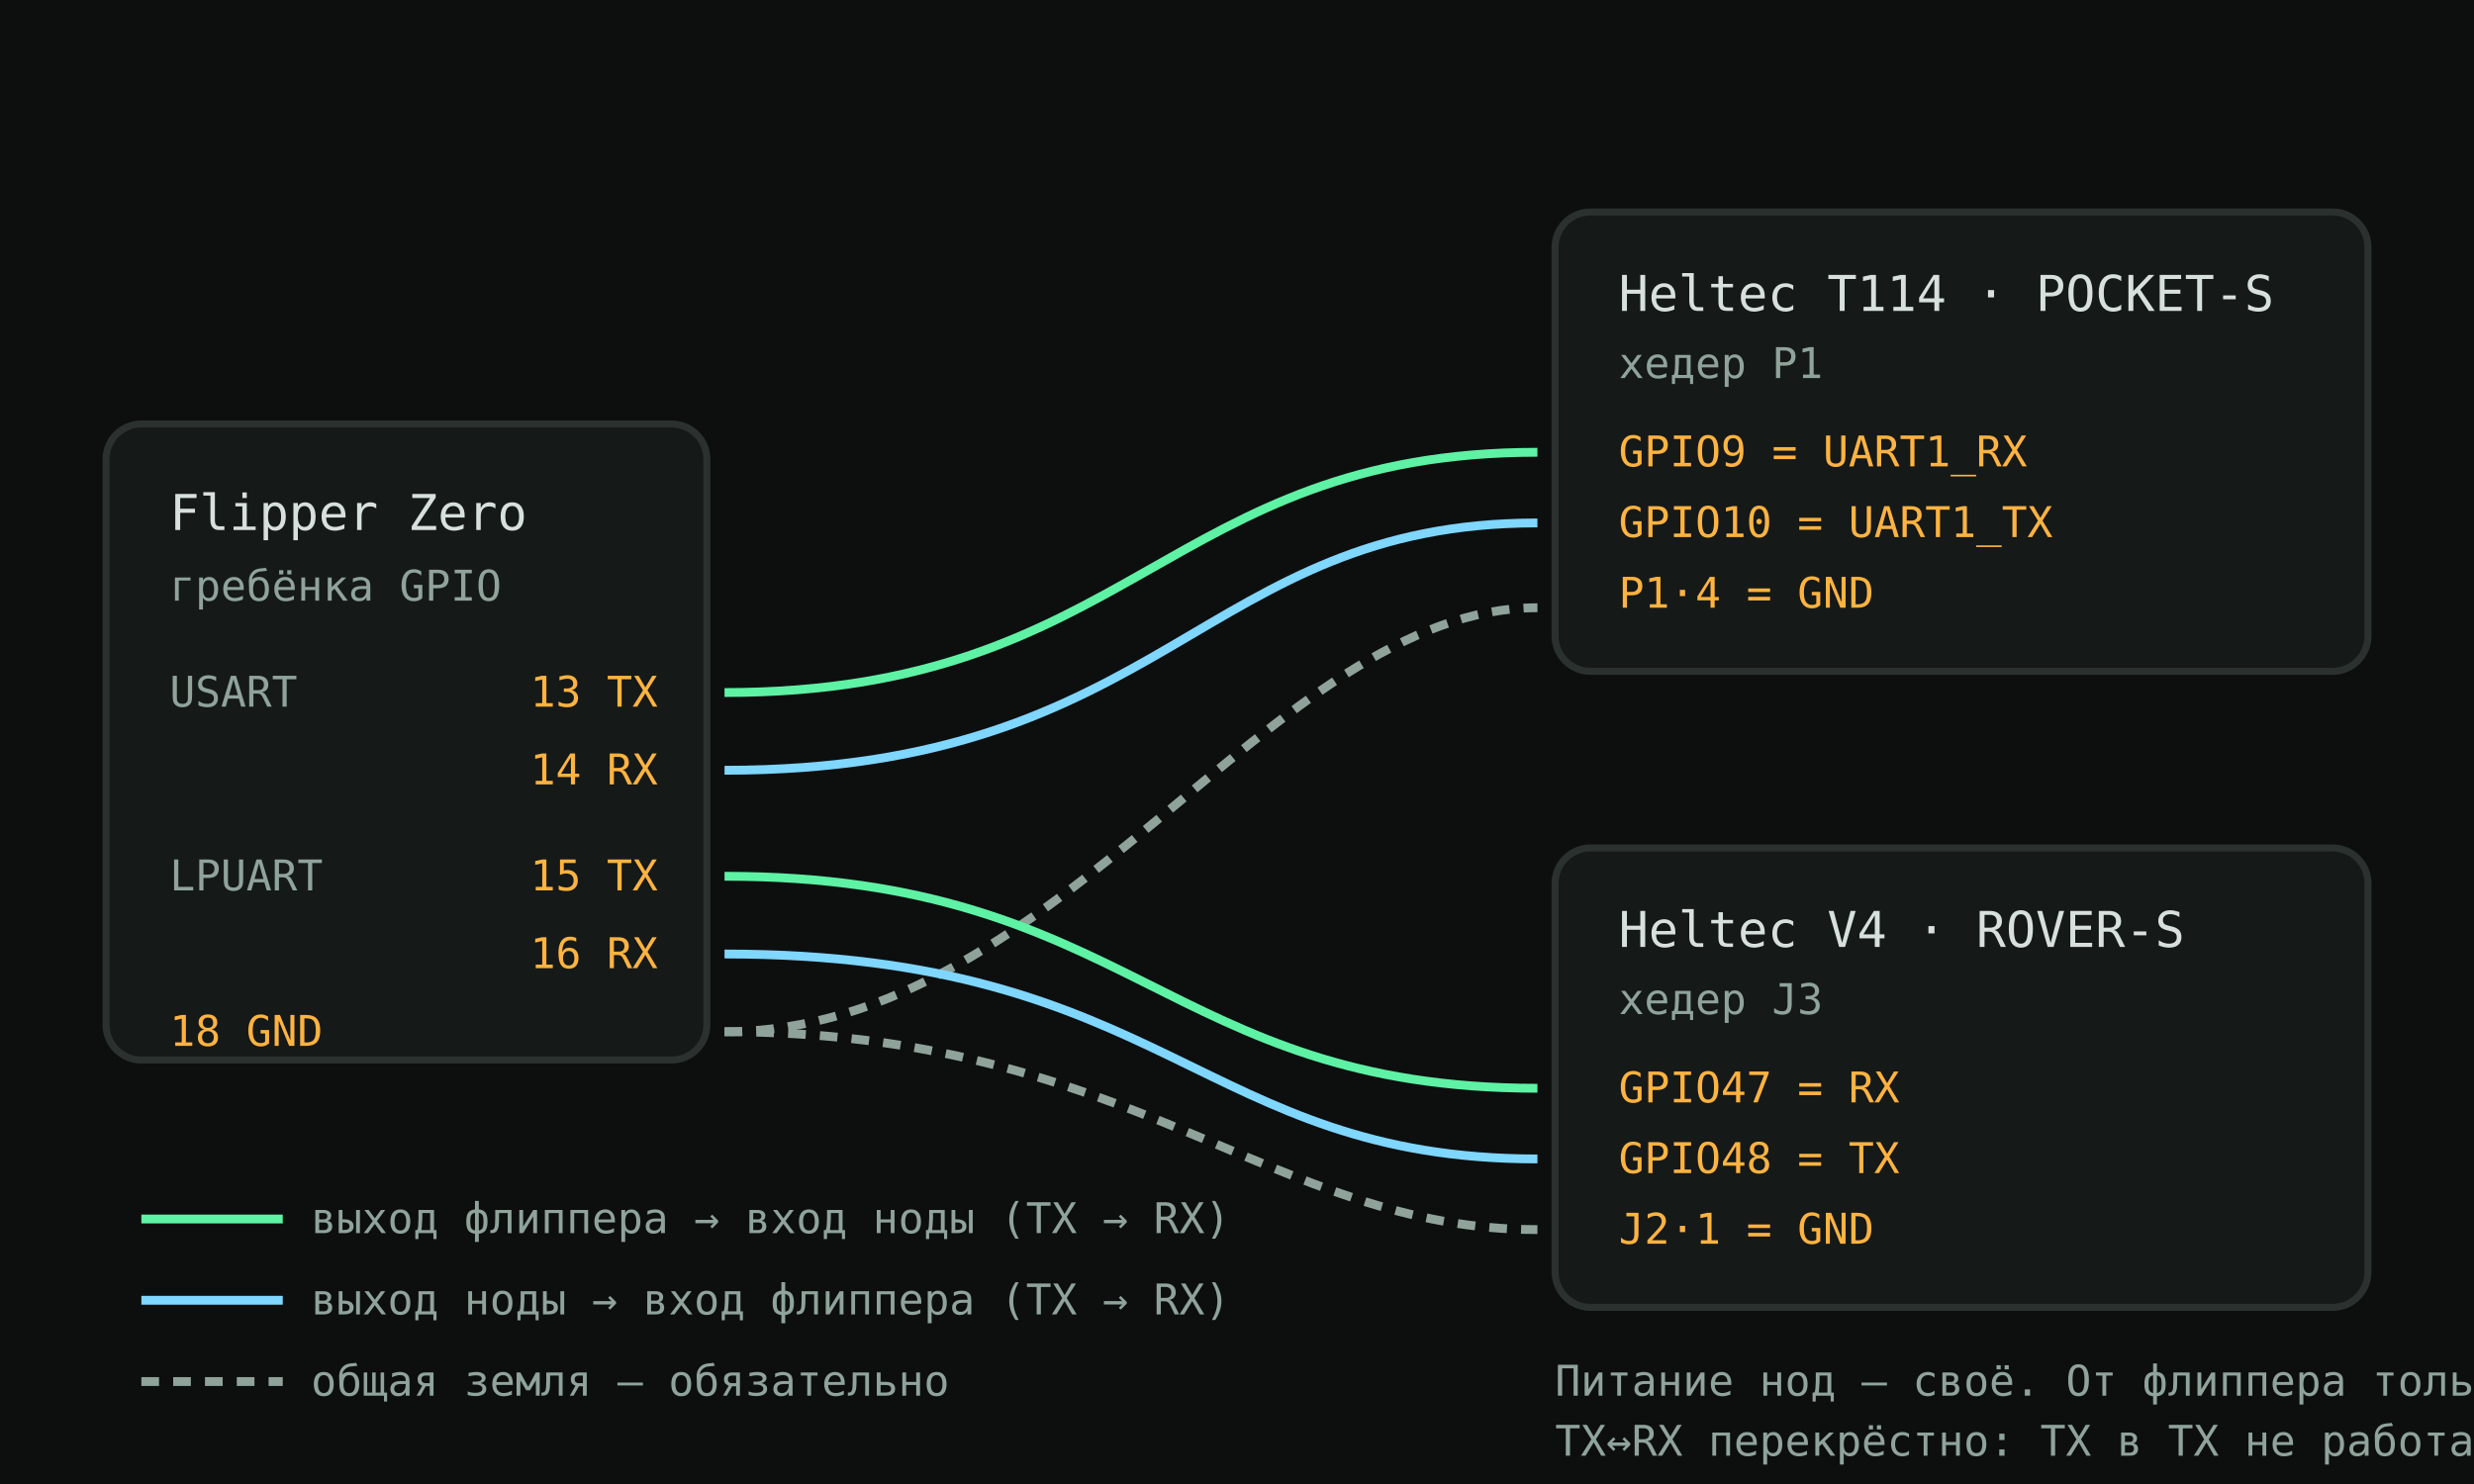
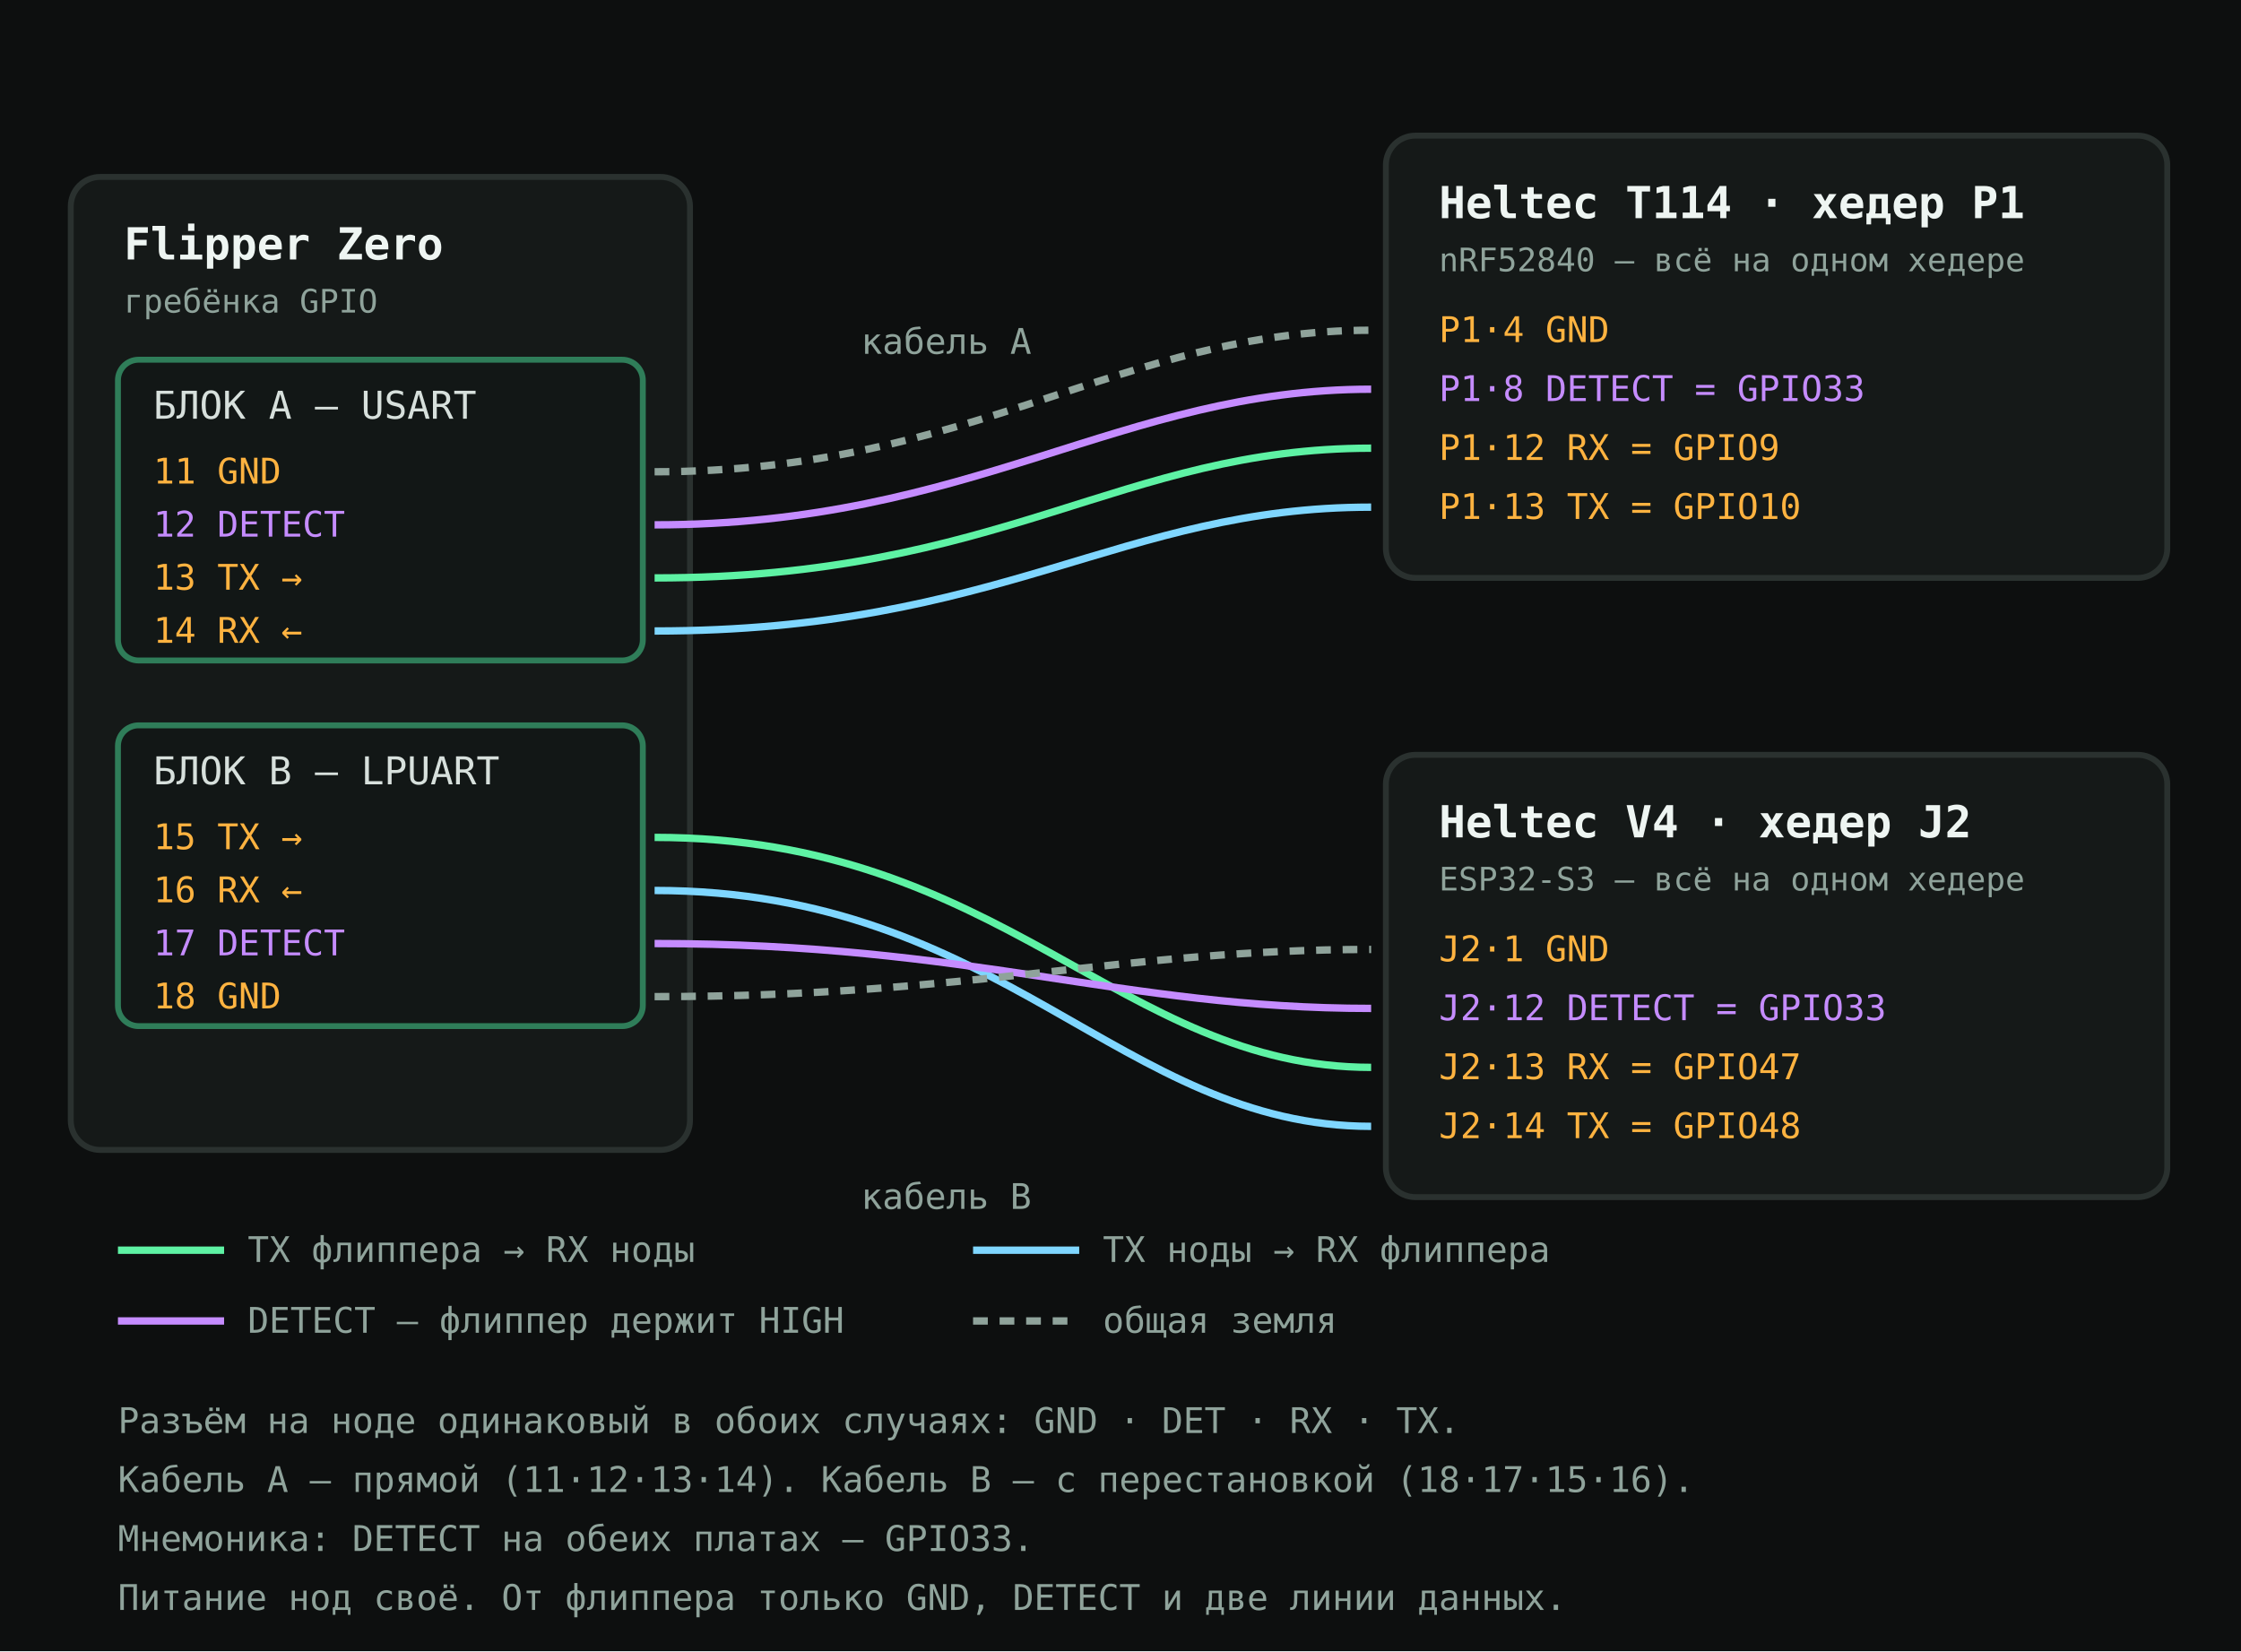
- <svg xmlns="http://www.w3.org/2000/svg" viewBox="0 0 700 420" role="img" aria-label="Схема подключения двух нод к флипперу">
+ <svg xmlns="http://www.w3.org/2000/svg" viewBox="0 0 760 560" role="img" aria-label="Распайка двух нод к двум блокам флиппера">
  <style>
    .box{fill:#151918;stroke:#2a312f;stroke-width:2}
-     .lbl{fill:#d7e0dc;font-family:ui-monospace,Menlo,Consolas,monospace;font-size:14px}
-     .sub{fill:#8fa39b;font-family:ui-monospace,Menlo,Consolas,monospace;font-size:12px}
+     .blk{fill:#121716;stroke:#2f7d59;stroke-width:2}
+     .ttl{fill:#eef5f2;font-family:ui-monospace,Menlo,Consolas,monospace;font-size:15px;font-weight:700}
+     .lbl{fill:#d7e0dc;font-family:ui-monospace,Menlo,Consolas,monospace;font-size:13px}
+     .sub{fill:#8fa39b;font-family:ui-monospace,Menlo,Consolas,monospace;font-size:11px}
    .pin{fill:#ffb340;font-family:ui-monospace,Menlo,Consolas,monospace;font-size:12px}
-     .tx{stroke:#5ef2a4;stroke-width:2.5;fill:none}
-     .rx{stroke:#7fd6ff;stroke-width:2.5;fill:none}
-     .gnd{stroke:#8fa39b;stroke-width:2.5;fill:none;stroke-dasharray:5 4}
+     .det{fill:#c58cff;font-family:ui-monospace,Menlo,Consolas,monospace;font-size:12px}
+     .wtx{stroke:#5ef2a4;stroke-width:2.5;fill:none}
+     .wrx{stroke:#7fd6ff;stroke-width:2.5;fill:none}
+     .wdet{stroke:#c58cff;stroke-width:2.5;fill:none}
+     .wgnd{stroke:#8fa39b;stroke-width:2.5;fill:none;stroke-dasharray:5 4}
    .cap{fill:#8fa39b;font-family:ui-monospace,Menlo,Consolas,monospace;font-size:12px}
  </style>
-   <rect width="700" height="420" fill="#0d0f0f" />
-   <rect class="box" x="30" y="120" width="170" height="180" rx="10" />
-   <text class="lbl" x="48" y="150">Flipper Zero</text>
-   <text class="sub" x="48" y="170">гребёнка GPIO</text>
-   <text class="pin" x="150" y="200">13 TX</text>
-   <text class="pin" x="150" y="222">14 RX</text>
-   <text class="pin" x="150" y="252">15 TX</text>
-   <text class="pin" x="150" y="274">16 RX</text>
-   <text class="sub" x="48" y="200">USART</text>
-   <text class="sub" x="48" y="252">LPUART</text>
-   <text class="pin" x="48" y="296">18 GND</text>
-   <rect class="box" x="440" y="60" width="230" height="130" rx="10" />
-   <text class="lbl" x="458" y="88">Heltec T114 · POCKET-S</text>
-   <text class="sub" x="458" y="107">хедер P1</text>
-   <text class="pin" x="458" y="132">GPIO9  = UART1_RX</text>
-   <text class="pin" x="458" y="152">GPIO10 = UART1_TX</text>
-   <text class="pin" x="458" y="172">P1·4   = GND</text>
-   <rect class="box" x="440" y="240" width="230" height="130" rx="10" />
-   <text class="lbl" x="458" y="268">Heltec V4 · ROVER-S</text>
-   <text class="sub" x="458" y="287">хедер J3</text>
-   <text class="pin" x="458" y="312">GPIO47 = RX</text>
-   <text class="pin" x="458" y="332">GPIO48 = TX</text>
-   <text class="pin" x="458" y="352">J2·1   = GND</text>
-   <path class="tx" d="M205 196 C 320 196, 330 128, 435 128" />
-   <path class="rx" d="M205 218 C 330 218, 340 148, 435 148" />
-   <path class="gnd" d="M205 292 C 300 292, 360 172, 435 172" />
-   <path class="tx" d="M205 248 C 320 248, 330 308, 435 308" />
-   <path class="rx" d="M205 270 C 330 270, 340 328, 435 328" />
-   <path class="gnd" d="M205 292 C 320 292, 360 348, 435 348" />
-   <line class="tx" x1="40" y1="345" x2="80" y2="345" />
-   <text class="cap" x="88" y="349">выход флиппера → вход ноды (TX → RX)</text>
-   <line class="rx" x1="40" y1="368" x2="80" y2="368" />
-   <text class="cap" x="88" y="372">выход ноды → вход флиппера (TX → RX)</text>
-   <line class="gnd" x1="40" y1="391" x2="80" y2="391" />
-   <text class="cap" x="88" y="395">общая земля — обязательно</text>
-   <text class="cap" x="440" y="395">Питание нод — своё. От флиппера только GND и данные.</text>
-   <text class="cap" x="440" y="412">TX↔RX перекрёстно: TX в TX не работает никогда.</text>
+   <rect width="760" height="560" fill="#0d0f0f" />
+   <rect class="box" x="24" y="60" width="210" height="330" rx="10" />
+   <text class="ttl" x="42" y="88">Flipper Zero</text>
+   <text class="sub" x="42" y="106">гребёнка GPIO</text>
+   <rect class="blk" x="40" y="122" width="178" height="102" rx="7" />
+   <text class="lbl" x="52" y="142">БЛОК A — USART</text>
+   <text class="pin" x="52" y="164">11  GND</text>
+   <text class="det" x="52" y="182">12  DETECT</text>
+   <text class="pin" x="52" y="200">13  TX  →</text>
+   <text class="pin" x="52" y="218">14  RX  ←</text>
+   <rect class="blk" x="40" y="246" width="178" height="102" rx="7" />
+   <text class="lbl" x="52" y="266">БЛОК B — LPUART</text>
+   <text class="pin" x="52" y="288">15  TX  →</text>
+   <text class="pin" x="52" y="306">16  RX  ←</text>
+   <text class="det" x="52" y="324">17  DETECT</text>
+   <text class="pin" x="52" y="342">18  GND</text>
+   <rect class="box" x="470" y="46" width="265" height="150" rx="10" />
+   <text class="ttl" x="488" y="74">Heltec T114 · хедер P1</text>
+   <text class="sub" x="488" y="92">nRF52840 — всё на одном хедере</text>
+   <text class="pin" x="488" y="116">P1·4   GND</text>
+   <text class="det" x="488" y="136">P1·8   DETECT = GPIO33</text>
+   <text class="pin" x="488" y="156">P1·12  RX     = GPIO9</text>
+   <text class="pin" x="488" y="176">P1·13  TX     = GPIO10</text>
+   <rect class="box" x="470" y="256" width="265" height="150" rx="10" />
+   <text class="ttl" x="488" y="284">Heltec V4 · хедер J2</text>
+   <text class="sub" x="488" y="302">ESP32-S3 — всё на одном хедере</text>
+   <text class="pin" x="488" y="326">J2·1   GND</text>
+   <text class="det" x="488" y="346">J2·12  DETECT = GPIO33</text>
+   <text class="pin" x="488" y="366">J2·13  RX     = GPIO47</text>
+   <text class="pin" x="488" y="386">J2·14  TX     = GPIO48</text>
+   <path class="wgnd" d="M222 160 C 330 160, 380 112, 465 112" />
+   <path class="wdet" d="M222 178 C 330 178, 380 132, 465 132" />
+   <path class="wtx" d="M222 196 C 340 196, 380 152, 465 152" />
+   <path class="wrx" d="M222 214 C 340 214, 380 172, 465 172" />
+   <text class="cap" x="292" y="120">кабель A</text>
+   <path class="wtx" d="M222 284 C 340 284, 380 362, 465 362" />
+   <path class="wrx" d="M222 302 C 340 302, 380 382, 465 382" />
+   <path class="wdet" d="M222 320 C 330 320, 380 342, 465 342" />
+   <path class="wgnd" d="M222 338 C 330 338, 380 322, 465 322" />
+   <text class="cap" x="292" y="410">кабель B</text>
+   <line class="wtx" x1="40" y1="424" x2="76" y2="424" />
+   <text class="cap" x="84" y="428">TX флиппера → RX ноды</text>
+   <line class="wrx" x1="330" y1="424" x2="366" y2="424" />
+   <text class="cap" x="374" y="428">TX ноды → RX флиппера</text>
+   <line class="wdet" x1="40" y1="448" x2="76" y2="448" />
+   <text class="cap" x="84" y="452">DETECT — флиппер держит HIGH</text>
+   <line class="wgnd" x1="330" y1="448" x2="366" y2="448" />
+   <text class="cap" x="374" y="452">общая земля</text>
+   <text class="cap" x="40" y="486">Разъём на ноде одинаковый в обоих случаях: GND · DET · RX · TX.</text>
+   <text class="cap" x="40" y="506">Кабель A — прямой (11·12·13·14). Кабель B — с перестановкой (18·17·15·16).</text>
+   <text class="cap" x="40" y="526">Мнемоника: DETECT на обеих платах — GPIO33.</text>
+   <text class="cap" x="40" y="546">Питание нод своё. От флиппера только GND, DETECT и две линии данных.</text>
</svg>
